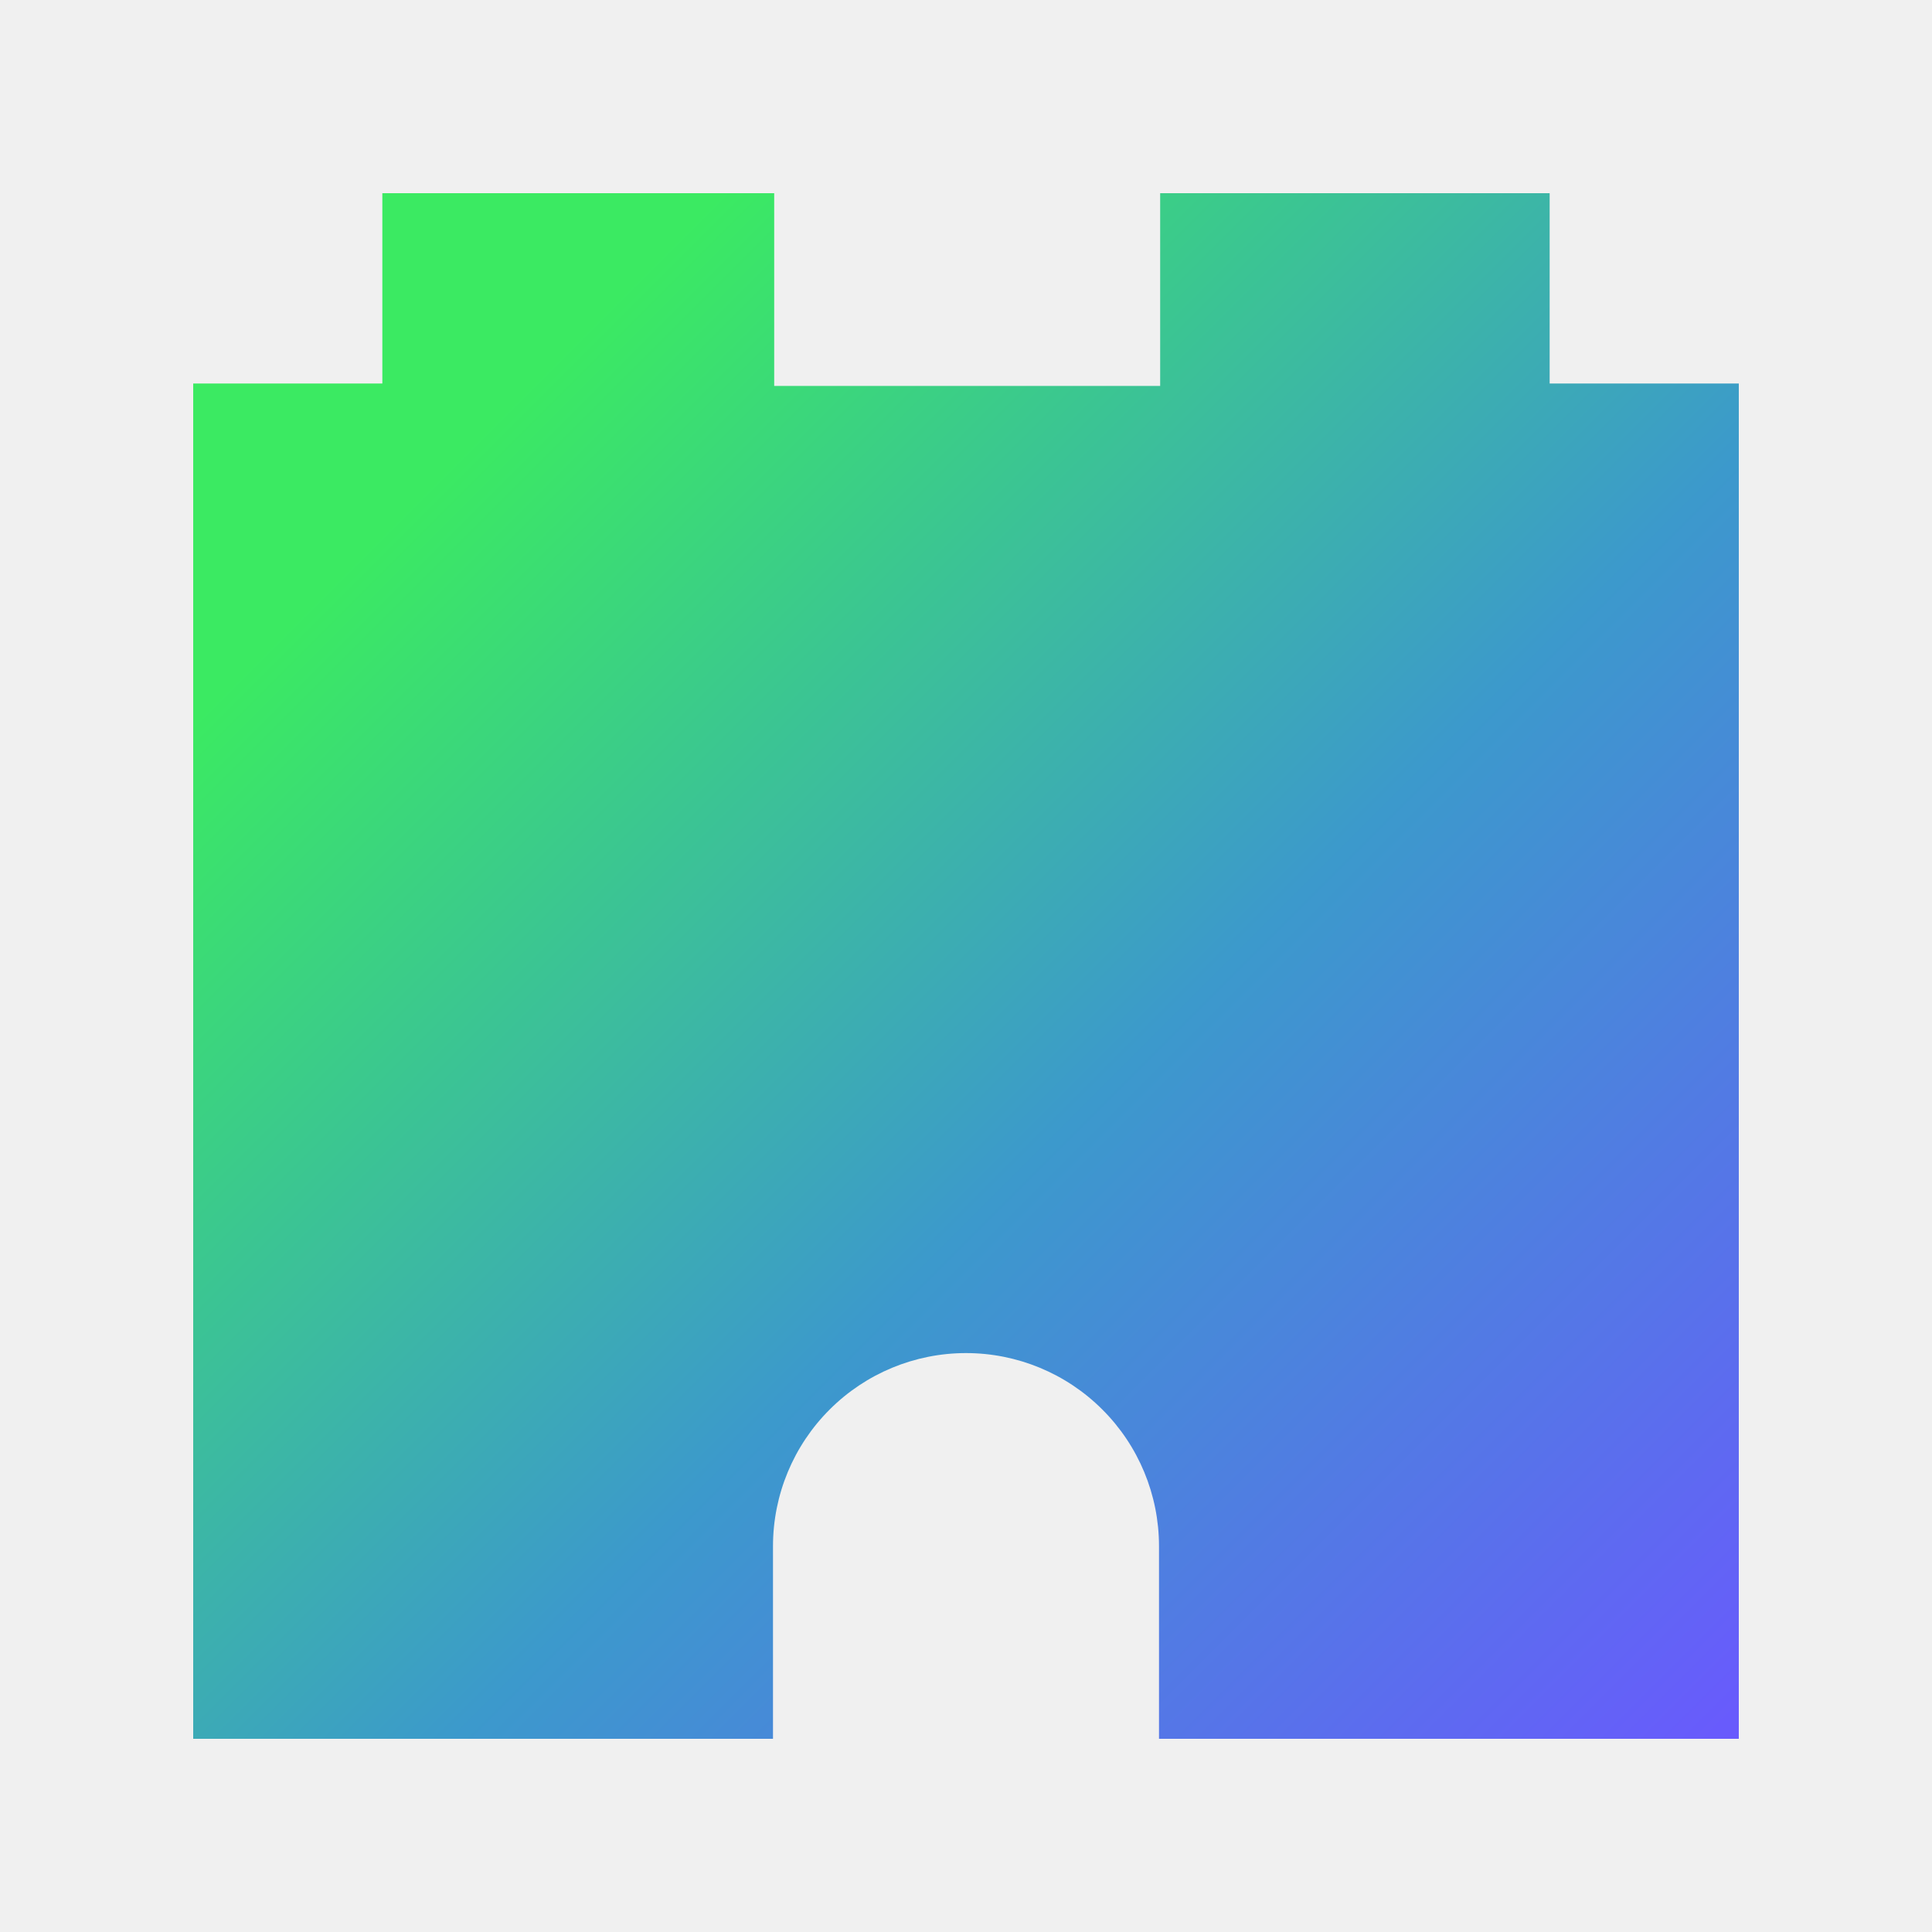
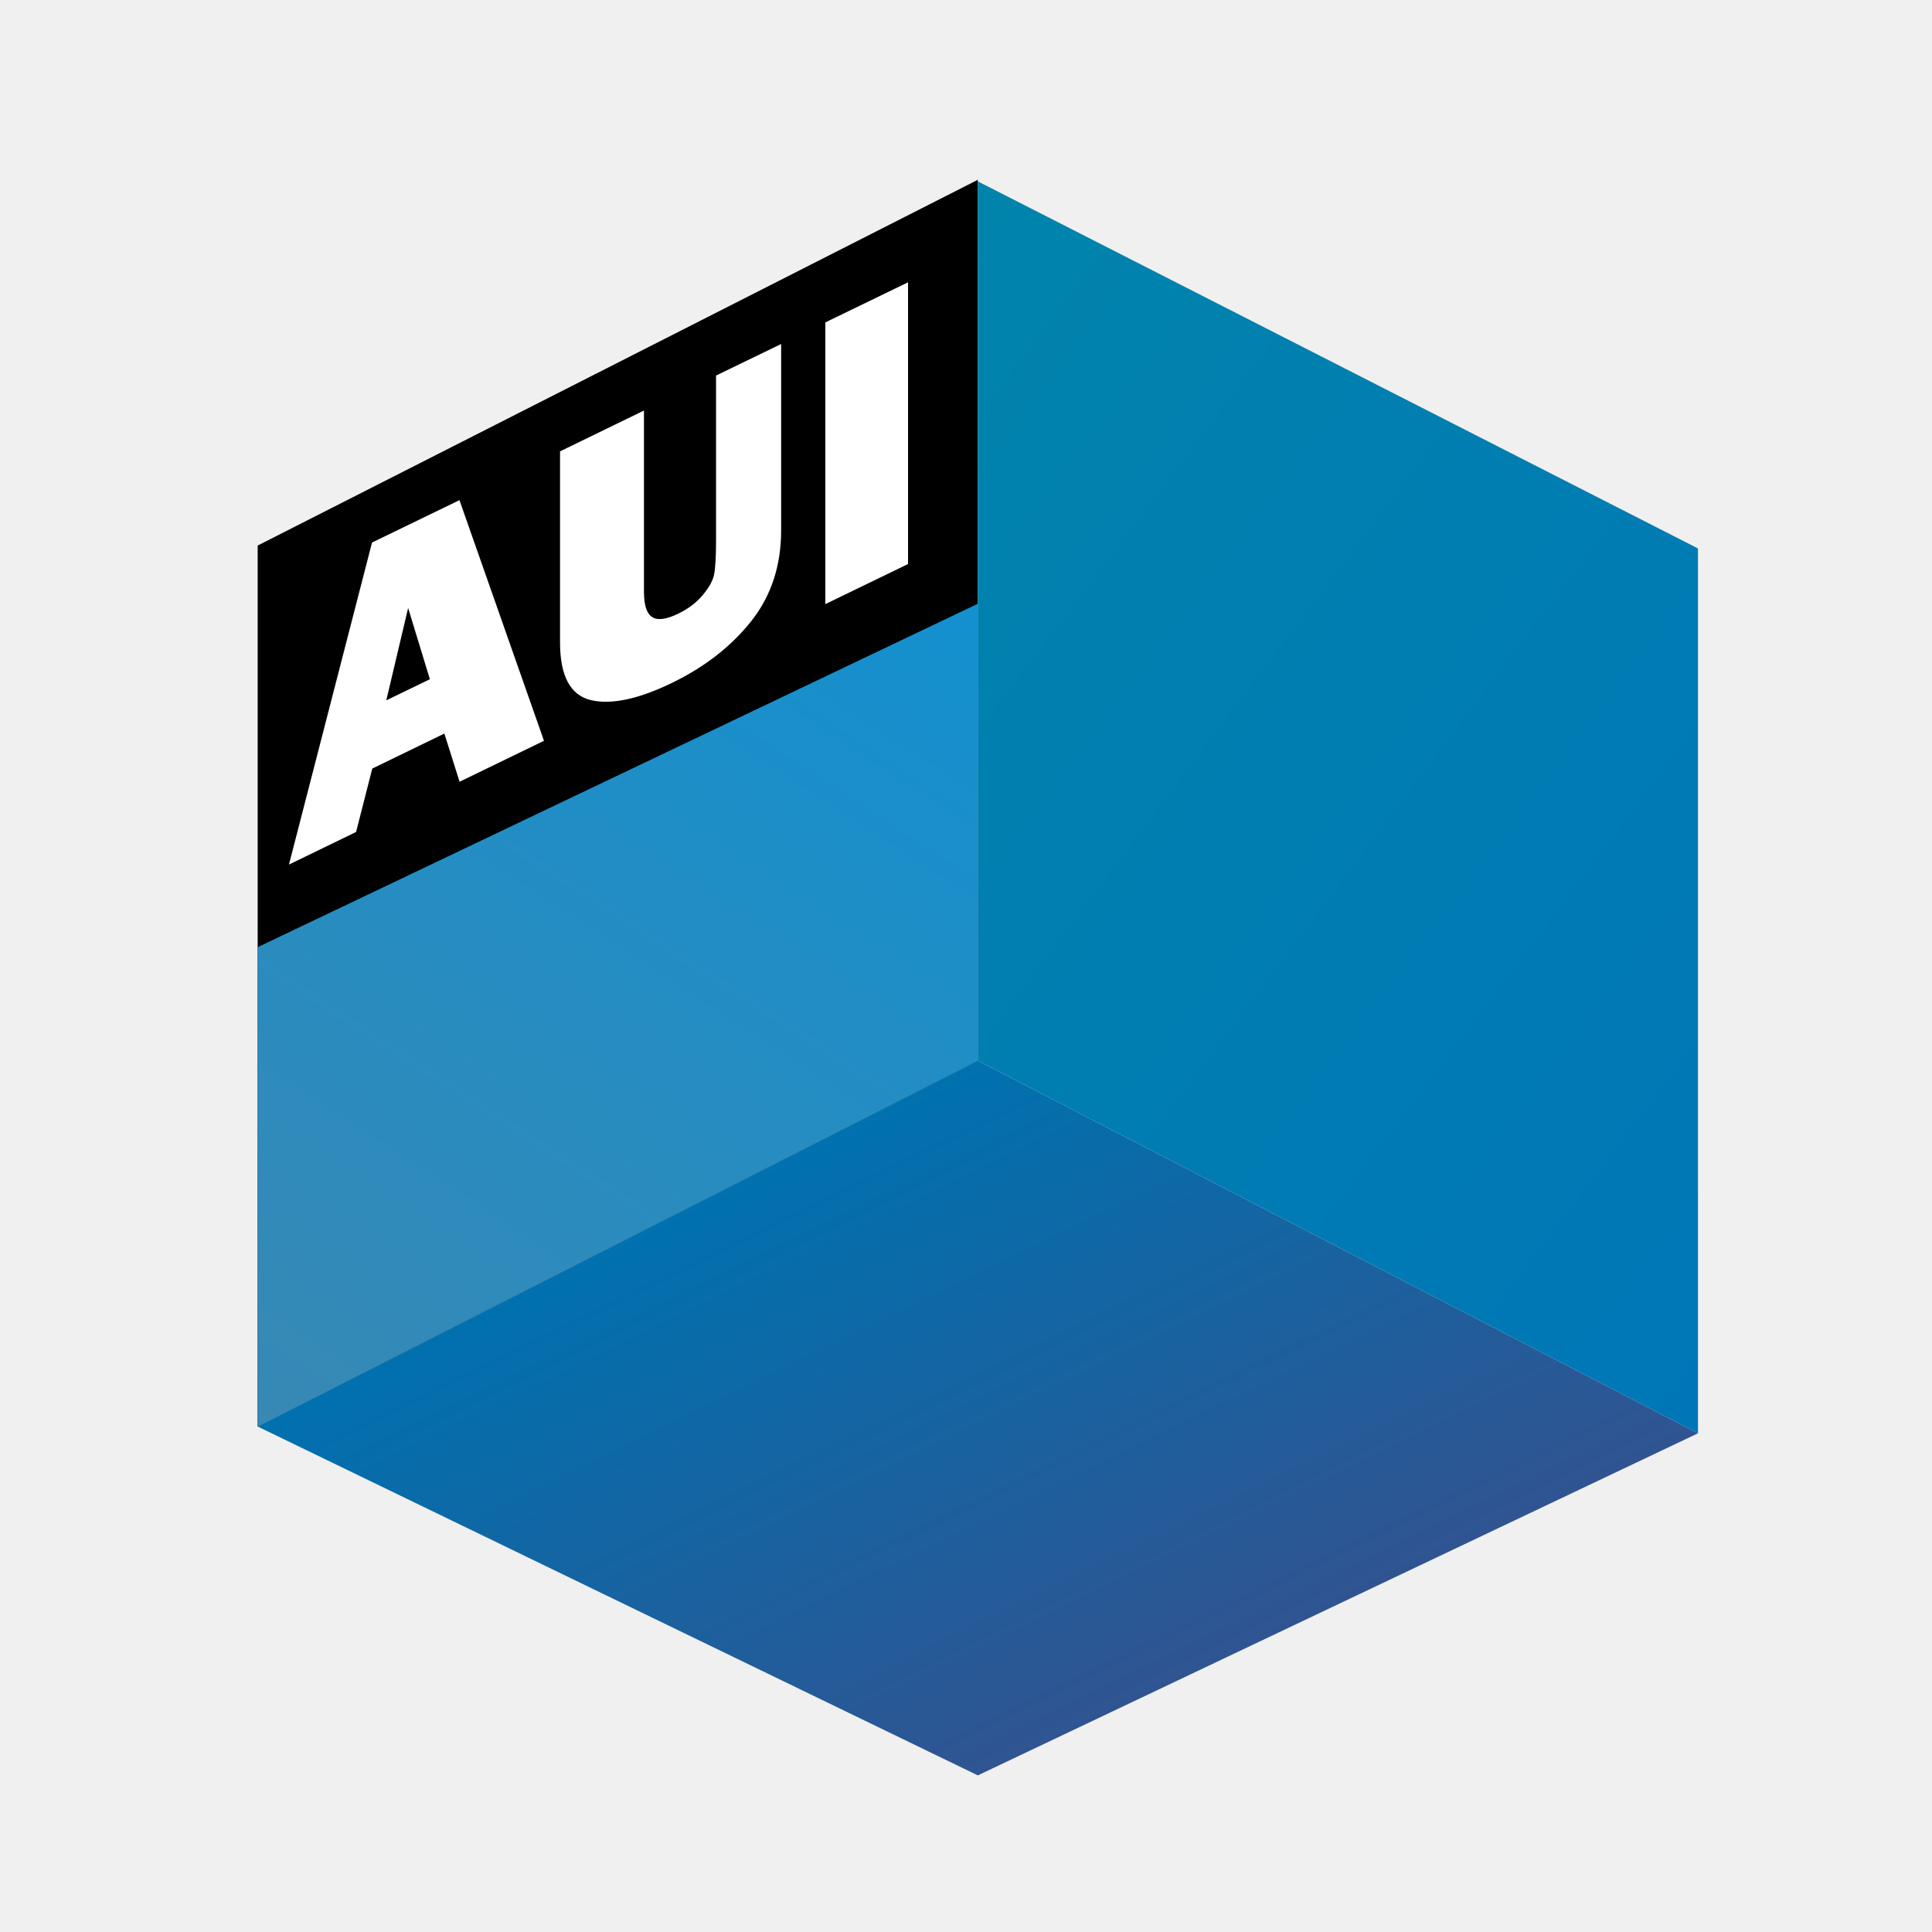
- <svg xmlns="http://www.w3.org/2000/svg" width="40" height="40" viewBox="0 0 40 40" fill="none">
-   <path d="M32.084 7.94V4H24.02V7.99H16.029V4H7.916V7.94H4V36H16.004V32.005C16.006 30.946 16.427 29.931 17.177 29.183C17.926 28.434 18.941 28.014 20 28.014C21.059 28.014 22.074 28.434 22.823 29.183C23.573 29.931 23.994 30.946 23.996 32.005V36H36V7.94H32.084Z" fill="url(#paint0_linear)" />
-   <defs>
-     <linearGradient id="paint0_linear" x1="2.942" y1="4.9" x2="37.777" y2="39.734" gradientUnits="userSpaceOnUse">
-       <stop offset="0.159" stop-color="#3BEA62" />
-       <stop offset="0.54" stop-color="#3C99CC" />
-       <stop offset="0.937" stop-color="#6B57FF" />
-     </linearGradient>
-   </defs>
+ <svg xmlns="http://www.w3.org/2000/svg" version="1.1" id="Layer_1" x="0px" y="0px" width="16px" height="16px" viewBox="0 0 16 16" enable-background="new 0 0 16 16" xml:space="preserve">
+   <polyline points="2.134,4.518 2.134,11.814 8.098,8.784 8.098,1.489 " />
+   <linearGradient id="SVGID_1_" gradientUnits="userSpaceOnUse" x1="9.255" y1="2.71" x2="6.893" y2="7.552" gradientTransform="matrix(1 0 0 -1 0 16.9238)">
+     <stop offset="0" style="stop-color:#305491" />
+     <stop offset="1" style="stop-color:#0071AF" />
+   </linearGradient>
+   <polygon fill="url(#SVGID_1_)" points="2.134,11.814 8.098,8.784 14.062,11.87 8.098,14.703 " />
+   <linearGradient id="SVGID_2_" gradientUnits="userSpaceOnUse" x1="15.484" y1="6.942" x2="6.698" y2="13.563" gradientTransform="matrix(1 0 0 -1 0 16.9238)">
+     <stop offset="0" style="stop-color:#0076B7" />
+     <stop offset="1" style="stop-color:#0084AC" />
+   </linearGradient>
+   <polyline fill="url(#SVGID_2_)" points="14.062,4.542 14.062,11.87 8.098,8.784 8.098,1.502 " />
+   <g>
+     <path fill="#FFFFFF" d="M3.806,6.474L3.68,6.075l-0.597,0.29L2.949,6.89L2.393,7.16l0.688-2.667l0.724-0.351l0.7,1.993L3.806,6.474   z M3.199,5.8L3.56,5.625L3.38,5.035L3.199,5.8z" />
+     <path fill="#FFFFFF" d="M6.469,2.849v1.544c0,0.293-0.083,0.544-0.249,0.753C6.054,5.354,5.837,5.523,5.57,5.653   C5.289,5.79,5.063,5.838,4.893,5.798c-0.17-0.041-0.255-0.2-0.255-0.478V3.738L5.333,3.4v1.499c0,0.112,0.022,0.182,0.068,0.211   c0.045,0.03,0.117,0.02,0.216-0.028c0.083-0.04,0.15-0.091,0.203-0.154c0.052-0.062,0.084-0.12,0.094-0.171   C5.924,4.705,5.93,4.611,5.93,4.476V3.11L6.469,2.849z" />
+     <path fill="#FFFFFF" d="M7.52,2.338v2.333L6.835,5.003V2.67L7.52,2.338z" />
+   </g>
+   <linearGradient id="SVGID_3_" gradientUnits="userSpaceOnUse" x1="2.633" y1="12.139" x2="7.515" y2="4.622">
+     <stop offset="0" style="stop-color:#3889B4" />
+     <stop offset="1" style="stop-color:#1390CF" />
+   </linearGradient>
+   <polyline fill="url(#SVGID_3_)" points="2.134,7.844 8.098,5 8.098,8.784 2.134,11.814 " />
</svg>
